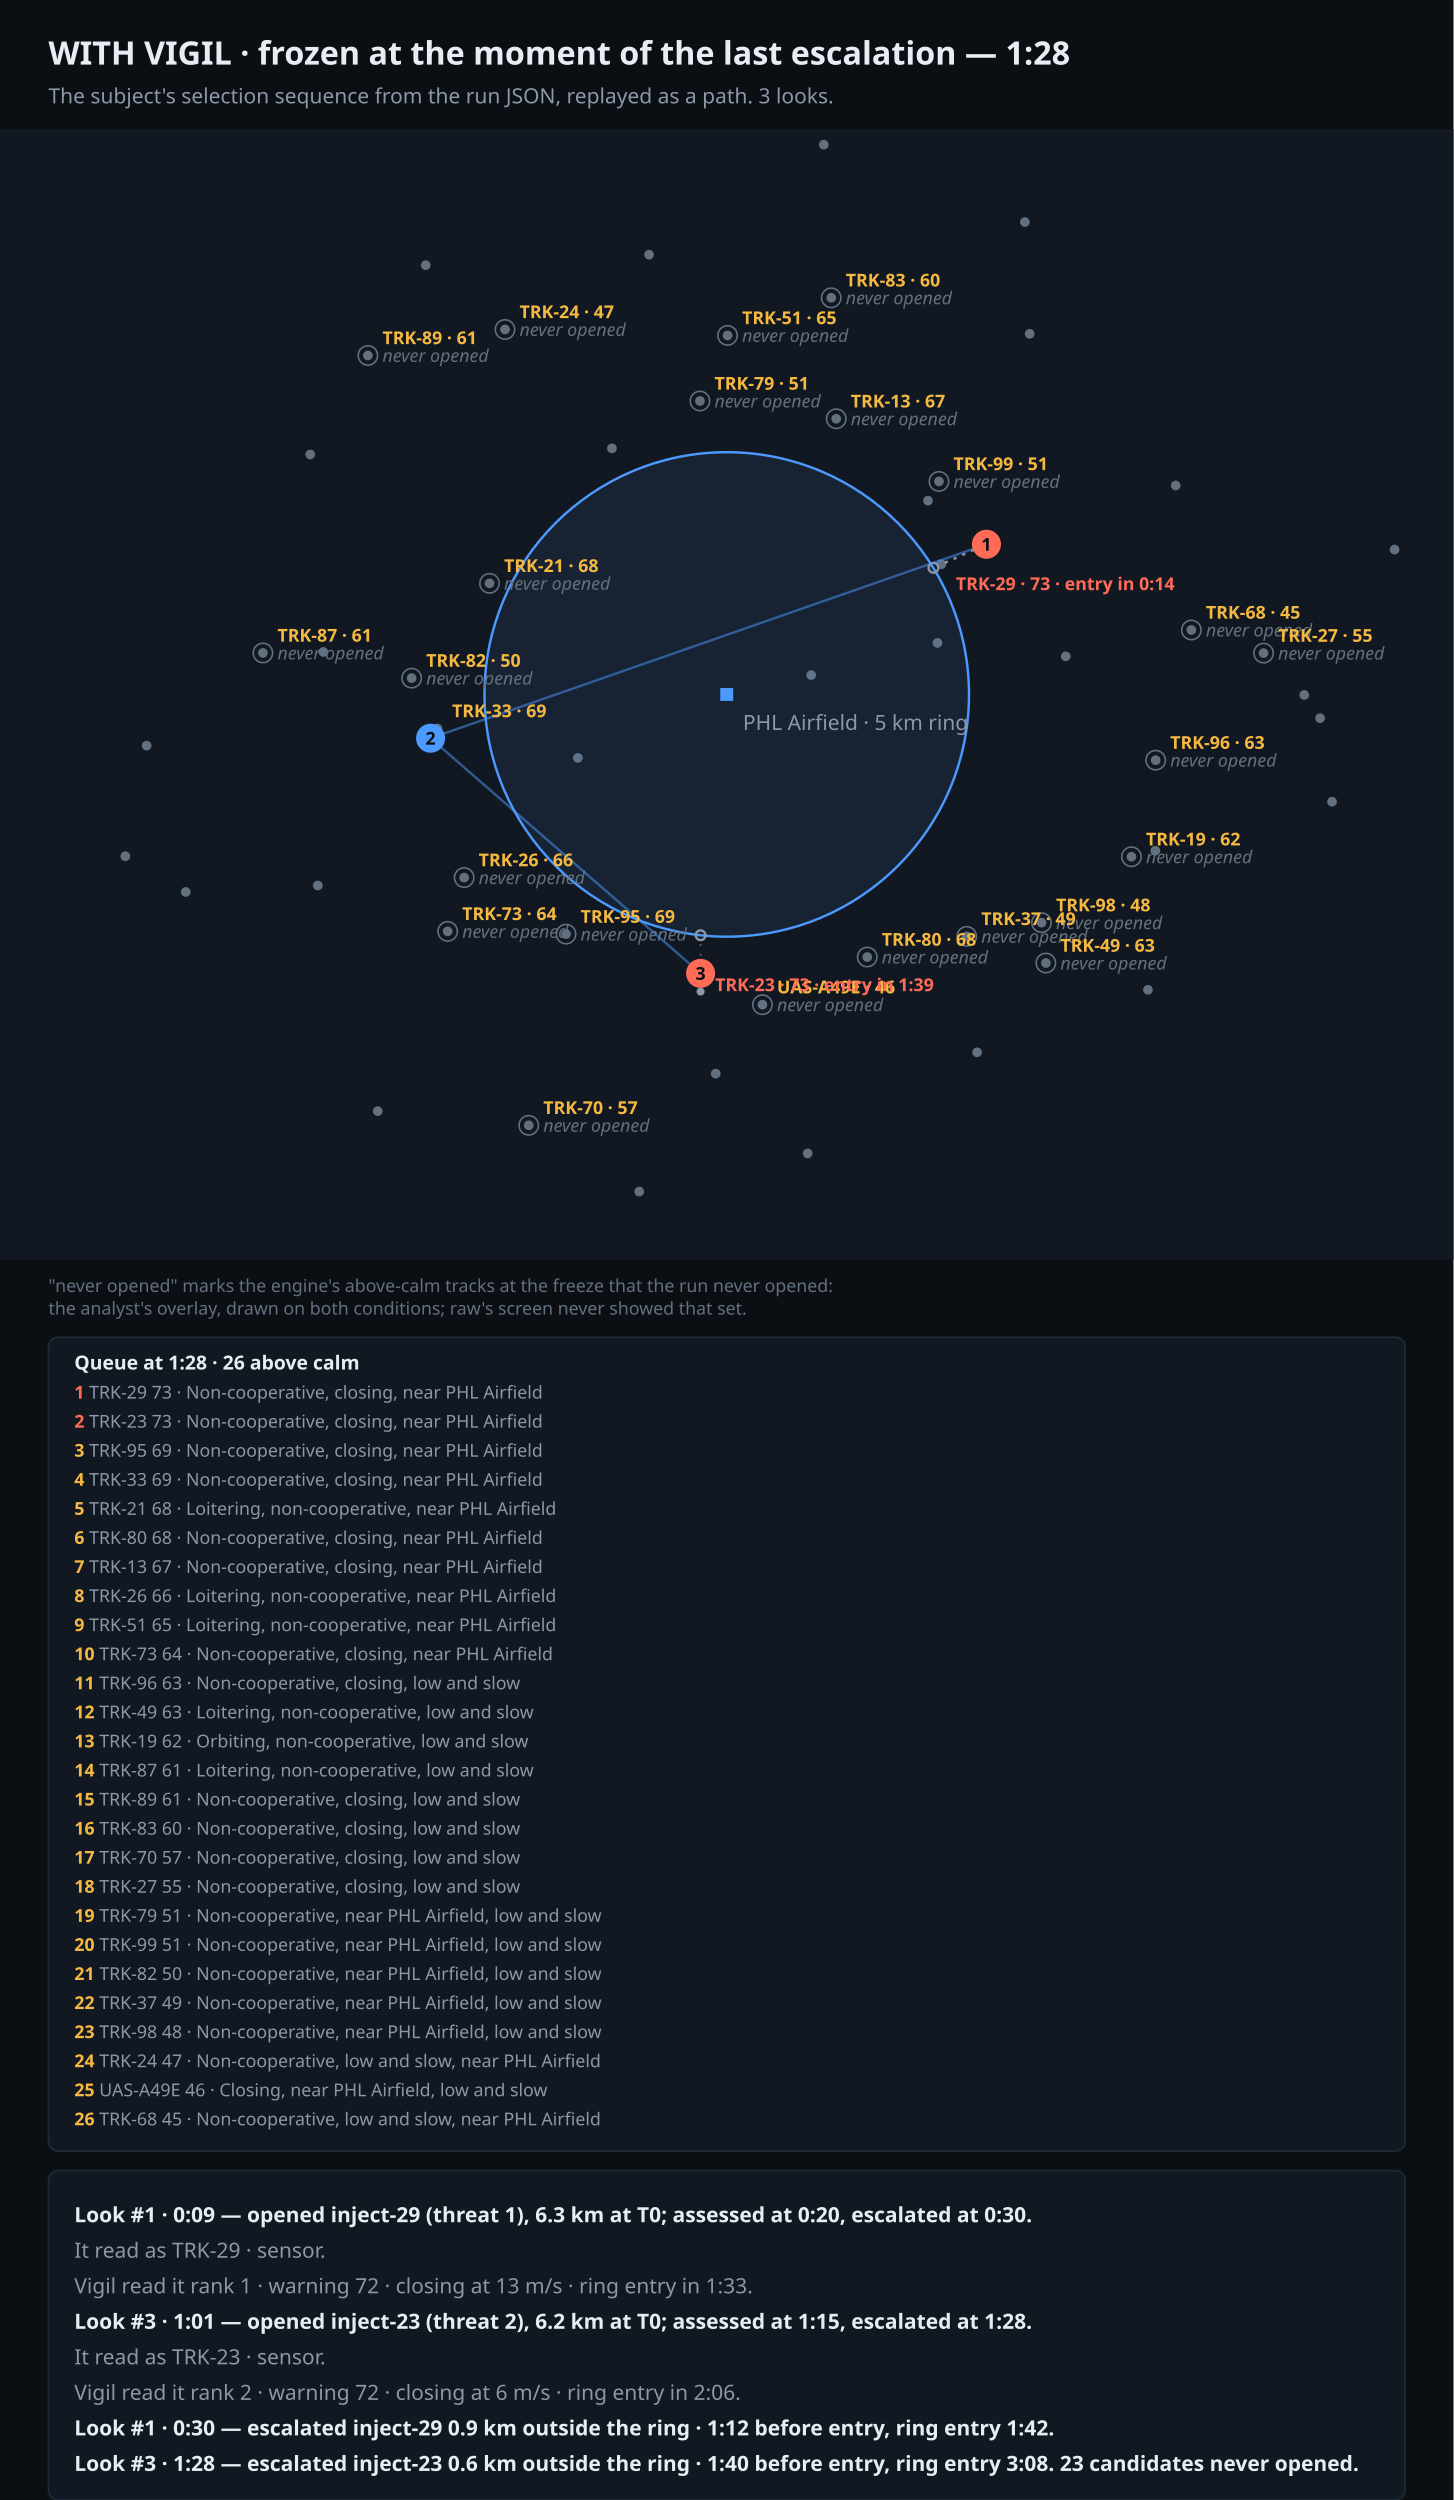
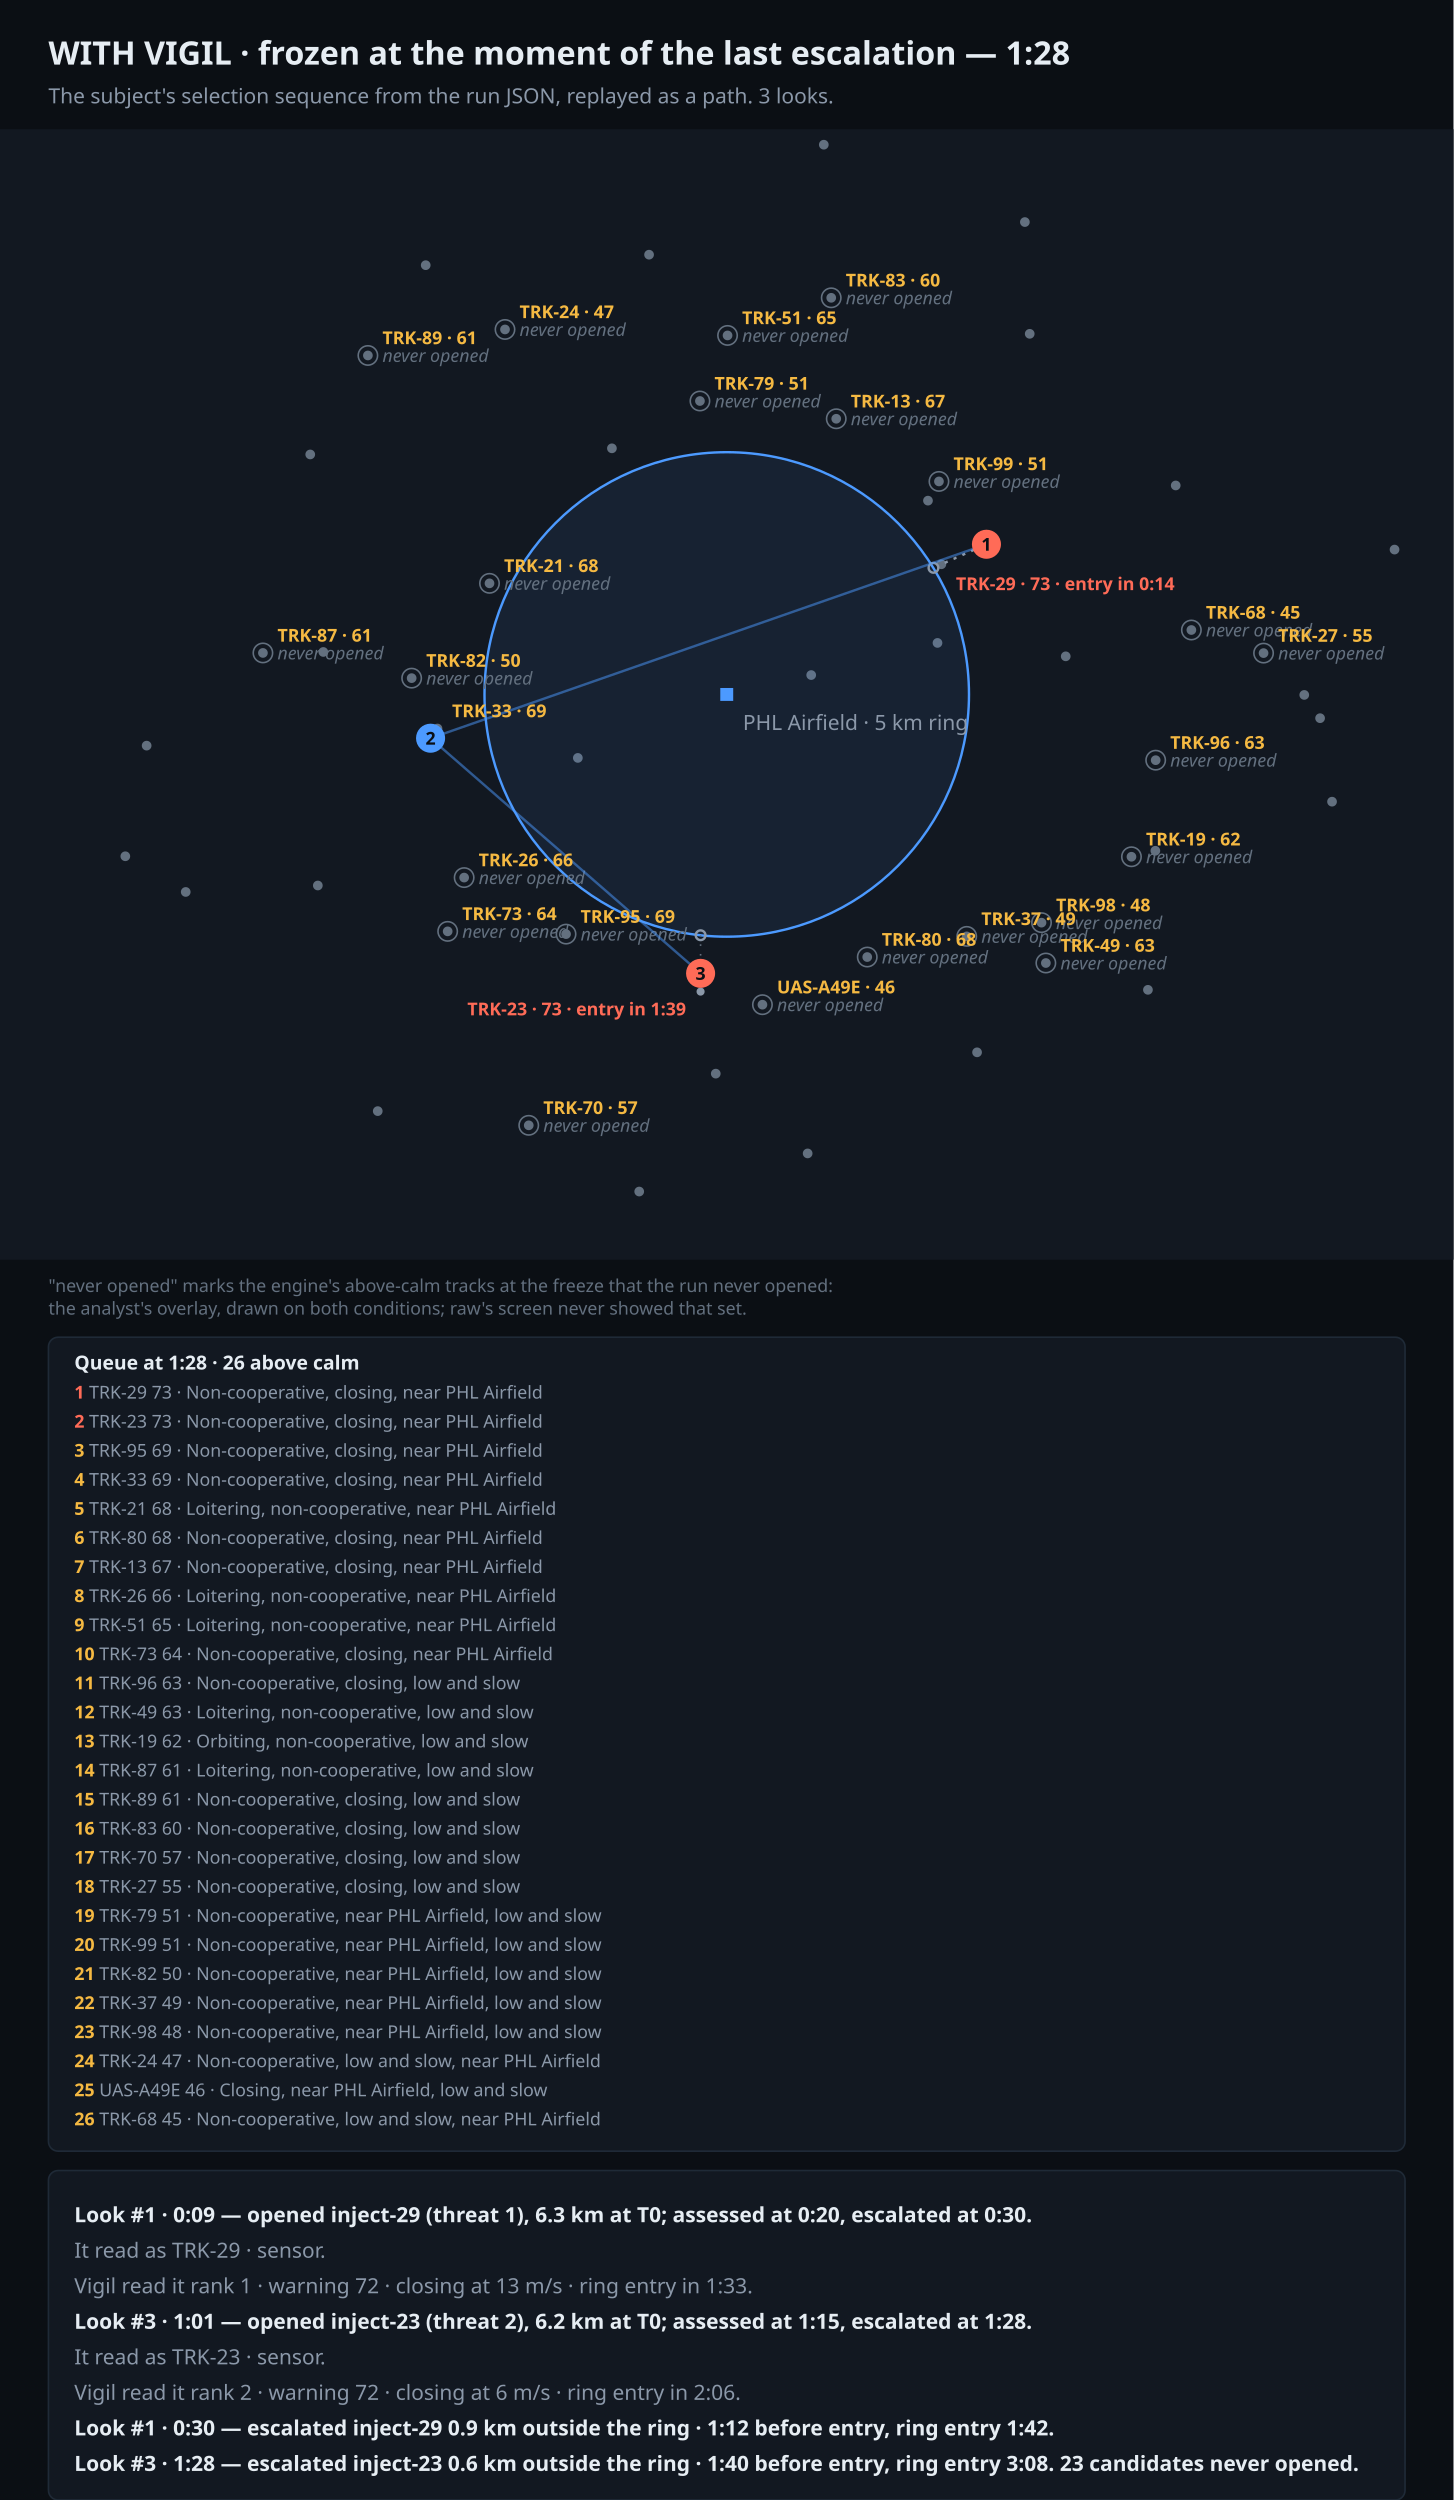
<svg xmlns="http://www.w3.org/2000/svg" width="900" height="1548" viewBox="0 0 900 1548" data-subject="S06" data-scenario="03b" data-mode="vigil" data-run="1">
  <rect width="900" height="1548" fill="#0b0f14" />
  <text x="30" y="40" font-family="system-ui, sans-serif" class="title" font-size="20" font-weight="700" fill="#e6edf3">WITH VIGIL · frozen at the moment of the last escalation — 1:28</text>
  <text x="30" y="64" font-family="system-ui, sans-serif" class="subtitle" font-size="13" fill="#8b98a9">The subject's selection sequence from the run JSON, replayed as a path. 3 looks.</text>
  <defs>
    <clipPath id="panel">
      <rect x="0" y="0" width="900" height="700" />
    </clipPath>
  </defs>
  <g class="map" transform="translate(0 80)" clip-path="url(#panel)">
    <rect width="900" height="700" fill="#121821" />
    <circle class="track" data-id="adsb-a33716" cx="502.3" cy="338" r="3" fill="#63707f" />
    <circle class="track" data-id="adsb-a3a178" cx="863.5" cy="260.3" r="3" fill="#63707f" />
    <circle class="track" data-id="adsb-a3b796" cx="115" cy="472.3" r="3" fill="#63707f" />
    <circle class="track" data-id="adsb-a43667" cx="574.6" cy="230" r="3" fill="#63707f" />
    <circle class="track" data-id="adsb-a7c7f2" cx="817.4" cy="364.7" r="3" fill="#63707f" />
    <circle class="track" data-id="adsb-a8021b" cx="580.5" cy="318.1" r="3" fill="#63707f" />
    <circle class="track" data-id="adsb-a89076" cx="357.8" cy="389.3" r="3" fill="#63707f" />
    <circle class="track" data-id="adsb-aa08fb" cx="634.6" cy="57.5" r="3" fill="#63707f" />
    <circle class="track" data-id="inject-124" cx="378.9" cy="197.6" r="3" fill="#63707f" />
    <circle class="track" data-id="inject-127" cx="605" cy="571.6" r="3" fill="#63707f" />
    <circle class="track" data-id="inject-128" cx="500.1" cy="634.2" r="3" fill="#63707f" />
    <circle class="track" data-id="inject-129" cx="395.8" cy="657.8" r="3" fill="#63707f" />
    <circle class="track" data-id="inject-13" cx="517.8" cy="179.3" r="3" fill="#63707f" />
    <circle class="track" data-id="inject-130" cx="233.9" cy="608" r="3" fill="#63707f" />
    <circle class="track" data-id="inject-131" cx="196.8" cy="468.3" r="3" fill="#63707f" />
    <circle class="track" data-id="inject-132" cx="90.8" cy="381.7" r="3" fill="#63707f" />
    <circle class="track" data-id="inject-133" cx="192.1" cy="201.4" r="3" fill="#63707f" />
    <circle class="track" data-id="inject-134" cx="263.6" cy="84.2" r="3" fill="#63707f" />
    <circle class="track" data-id="inject-135" cx="401.9" cy="77.7" r="3" fill="#63707f" />
    <circle class="track" data-id="inject-136" cx="510.1" cy="9.6" r="3" fill="#63707f" />
    <circle class="track" data-id="inject-137" cx="637.6" cy="126.7" r="3" fill="#63707f" />
    <circle class="track" data-id="inject-138" cx="728" cy="220.6" r="3" fill="#63707f" />
    <circle class="track" data-id="inject-139" cx="807.6" cy="350.3" r="3" fill="#63707f" />
    <circle class="track" data-id="inject-140" cx="715.4" cy="446.8" r="3" fill="#63707f" />
    <circle class="track" data-id="inject-141" cx="710.8" cy="532.9" r="3" fill="#63707f" />
    <circle class="track" data-id="inject-142" cx="659.9" cy="326.4" r="3" fill="#63707f" />
    <circle class="track" data-id="inject-143" cx="77.6" cy="450.2" r="3" fill="#63707f" />
    <circle class="track" data-id="inject-144" cx="472.1" cy="542.1" r="3" fill="#63707f" />
    <circle class="track" data-id="inject-145" cx="200.2" cy="323.7" r="3" fill="#63707f" />
    <circle class="track" data-id="inject-146" cx="824.8" cy="416.4" r="3" fill="#63707f" />
    <circle class="track" data-id="inject-147" cx="443.2" cy="584.8" r="3" fill="#63707f" />
    <circle class="track" data-id="inject-19" cx="700.6" cy="450.5" r="3" fill="#63707f" />
    <circle class="track" data-id="inject-21" cx="303.1" cy="281.2" r="3" fill="#63707f" />
    <circle class="track" data-id="inject-23" cx="433.8" cy="517.7" r="3" fill="#63707f" />
    <circle class="track" data-id="inject-24" cx="312.7" cy="124" r="3" fill="#63707f" />
    <circle class="track" data-id="inject-26" cx="287.4" cy="463.4" r="3" fill="#63707f" />
    <circle class="track" data-id="inject-27" cx="782.4" cy="324.4" r="3" fill="#63707f" />
    <circle class="track" data-id="inject-29" cx="582.9" cy="269.4" r="3" fill="#63707f" />
    <circle class="track" data-id="inject-33" cx="270.9" cy="371.1" r="3" fill="#63707f" />
    <circle class="track" data-id="inject-37" cx="598.6" cy="499.8" r="3" fill="#63707f" />
    <circle class="track" data-id="inject-49" cx="647.6" cy="516.3" r="3" fill="#63707f" />
    <circle class="track" data-id="inject-51" cx="450.5" cy="127.7" r="3" fill="#63707f" />
    <circle class="track" data-id="inject-68" cx="737.7" cy="310.1" r="3" fill="#63707f" />
    <circle class="track" data-id="inject-70" cx="327.4" cy="616.8" r="3" fill="#63707f" />
    <circle class="track" data-id="inject-73" cx="277.2" cy="496.7" r="3" fill="#63707f" />
    <circle class="track" data-id="inject-79" cx="433.4" cy="168.3" r="3" fill="#63707f" />
    <circle class="track" data-id="inject-80" cx="537" cy="512.6" r="3" fill="#63707f" />
    <circle class="track" data-id="inject-82" cx="254.9" cy="339.9" r="3" fill="#63707f" />
    <circle class="track" data-id="inject-83" cx="514.7" cy="104.4" r="3" fill="#63707f" />
    <circle class="track" data-id="inject-87" cx="162.8" cy="324.3" r="3" fill="#63707f" />
    <circle class="track" data-id="inject-89" cx="227.8" cy="140.1" r="3" fill="#63707f" />
    <circle class="track" data-id="inject-95" cx="350.5" cy="498.4" r="3" fill="#63707f" />
    <circle class="track" data-id="inject-96" cx="715.6" cy="390.7" r="3" fill="#63707f" />
    <circle class="track" data-id="inject-98" cx="644.9" cy="491.3" r="3" fill="#63707f" />
    <circle class="track" data-id="inject-99" cx="581.4" cy="218.1" r="3" fill="#63707f" />
    <circle class="ring" cx="450" cy="350" r="150" fill="#4c9aff" fill-opacity="0.08" stroke="#4c9aff" stroke-width="1.5" />
    <rect x="446" y="346" width="8" height="8" fill="#4c9aff" />
    <text x="460" y="372" font-family="system-ui, sans-serif" font-size="13" fill="#8b98a9">PHL Airfield · 5 km ring</text>
    <polyline points="614,255.6 613.7,255.8 613.3,255.9 613,256.1 612.6,256.3 612.2,256.4 611.9,256.6 611.6,256.7 611.2,256.9 610.8,257 610.5,257.2 610.1,257.4 609.8,257.5 609.4,257.7 609.1,257.8 608.7,258 608.4,258.1 608,258.3 607.7,258.4 607.3,258.6 606.9,258.8 606.6,258.9 606.2,259.1 605.9,259.2 605.5,259.4 605.2,259.5 604.8,259.7 604.5,259.9 604.1,260 603.8,260.2 603.4,260.3 603.1,260.5 602.7,260.6 602.3,260.8 602,261 601.7,261.1 601.3,261.3 600.9,261.4 600.6,261.6 600.2,261.7 599.9,261.9 599.5,262.1 599.2,262.2 598.8,262.4 598.5,262.5 598.1,262.7 597.8,262.8 597.4,263 597.1,263.1 596.7,263.3 596.4,263.5 596,263.6 595.7,263.8 595.3,263.9 594.9,264.1 594.6,264.2 594.2,264.4 593.9,264.6 593.5,264.7 593.2,264.9 592.8,265 592.5,265.2 592.1,265.3 591.8,265.5 591.4,265.7 591,265.8 590.7,266 590.4,266.1 590,266.3 589.6,266.4 589.3,266.6 588.9,266.7 588.6,266.9 588.2,267.1 587.9,267.2 587.5,267.4 587.2,267.5 586.8,267.7 586.5,267.8 586.1,268 585.8,268.2 585.4,268.3 585,268.5 584.7,268.6 584.4,268.8 584,268.9 583.6,269.1 583.3,269.3 582.9,269.4" fill="none" class="trail" data-id="inject-29" stroke="#8b98a9" stroke-width="1.5" stroke-dasharray="2 4" />
    <polyline points="582.9,269.4 582.6,269.6 582.2,269.7 581.9,269.9 581.5,270 581.2,270.2 580.8,270.4 580.5,270.5 580.1,270.7 579.8,270.9 579.4,271 579.1,271.2 578.7,271.3 578.3,271.5 578,271.6" fill="none" class="trail-ahead" data-id="inject-29" stroke="#63707f" stroke-width="1" stroke-dasharray="1 5" />
    <circle class="trail-first" data-id="inject-29" cx="614" cy="255.6" r="2.5" fill="#8b98a9" />
    <circle class="entry" data-id="inject-29" cx="578" cy="271.6" r="3" fill="none" stroke="#8b98a9" stroke-width="1.5" />
    <polyline points="433.8,534 433.8,533.8 433.8,533.6 433.8,533.4 433.8,533.3 433.8,533.1 433.8,532.9 433.8,532.7 433.8,532.5 433.8,532.3 433.8,532.1 433.8,532 433.8,531.8 433.8,531.6 433.8,531.4 433.8,531.2 433.8,531 433.8,530.9 433.8,530.7 433.8,530.5 433.8,530.3 433.8,530.1 433.8,529.9 433.8,529.7 433.8,529.6 433.8,529.4 433.8,529.2 433.8,529 433.8,528.8 433.8,528.6 433.8,528.4 433.8,528.3 433.8,528.1 433.8,527.9 433.8,527.7 433.8,527.5 433.8,527.3 433.8,527.2 433.8,527 433.8,526.8 433.8,526.6 433.8,526.4 433.8,526.2 433.8,526 433.8,525.9 433.8,525.7 433.8,525.5 433.8,525.3 433.8,525.1 433.8,524.9 433.8,524.7 433.8,524.6 433.8,524.4 433.8,524.2 433.8,524 433.8,523.8 433.8,523.6 433.8,523.4 433.8,523.3 433.8,523.1 433.8,522.9 433.8,522.7 433.8,522.5 433.8,522.3 433.8,522.2 433.8,522 433.8,521.8 433.8,521.6 433.8,521.4 433.8,521.2 433.8,521 433.8,520.9 433.8,520.7 433.8,520.5 433.8,520.3 433.8,520.1 433.8,519.9 433.8,519.7 433.8,519.6 433.8,519.4 433.8,519.2 433.8,519 433.8,518.8 433.8,518.6 433.8,518.4 433.8,518.2 433.8,518 433.8,517.9 433.8,517.7" fill="none" class="trail" data-id="inject-23" stroke="#8b98a9" stroke-width="1.5" stroke-dasharray="2 4" />
    <polyline points="433.8,517.7 433.8,517.5 433.8,517.3 433.8,517.1 433.8,516.9 433.8,516.8 433.8,516.6 433.8,516.4 433.8,516.2 433.8,516 433.8,515.8 433.8,515.6 433.8,515.5 433.8,515.3 433.8,515.1 433.8,514.9 433.8,514.7 433.8,514.5 433.8,514.3 433.8,514.2 433.8,514 433.8,513.8 433.8,513.6 433.8,513.4 433.8,513.2 433.8,513.1 433.8,512.9 433.8,512.7 433.8,512.5 433.8,512.3 433.8,512.1 433.8,511.9 433.8,511.8 433.8,511.6 433.8,511.4 433.8,511.2 433.8,511 433.8,510.8 433.8,510.6 433.8,510.5 433.8,510.3 433.8,510.1 433.8,509.9 433.8,509.7 433.8,509.5 433.8,509.4 433.8,509.2 433.8,509 433.8,508.8 433.8,508.6 433.8,508.4 433.8,508.2 433.8,508.1 433.8,507.9 433.8,507.7 433.8,507.5 433.8,507.3 433.8,507.1 433.8,506.9 433.8,506.8 433.8,506.6 433.8,506.4 433.8,506.2 433.8,506 433.8,505.8 433.8,505.7 433.8,505.5 433.8,505.3 433.8,505.1 433.8,504.9 433.8,504.7 433.8,504.5 433.8,504.4 433.8,504.2 433.8,504 433.8,503.8 433.8,503.6 433.8,503.4 433.8,503.2 433.8,503.1 433.8,502.9 433.8,502.7 433.8,502.5 433.8,502.3 433.8,502.1 433.8,501.9 433.8,501.8 433.8,501.6 433.8,501.4 433.8,501.2 433.8,501 433.8,500.8 433.8,500.6 433.8,500.4 433.8,500.3 433.8,500.1 433.8,499.9 433.8,499.7 433.8,499.5 433.8,499.3 433.8,499.1" fill="none" class="trail-ahead" data-id="inject-23" stroke="#63707f" stroke-width="1" stroke-dasharray="1 5" />
    <circle class="trail-first" data-id="inject-23" cx="433.8" cy="534" r="2.5" fill="#8b98a9" />
    <circle class="entry" data-id="inject-23" cx="433.8" cy="499.1" r="3" fill="none" stroke="#8b98a9" stroke-width="1.5" />
    <circle class="never-opened" data-id="inject-95" cx="350.5" cy="498.4" r="6" fill="none" stroke="#63707f" stroke-width="1" />
    <text x="359.5" y="502.4" font-family="system-ui, sans-serif" font-size="11" font-style="italic" fill="#63707f">never opened</text>
    <circle class="never-opened" data-id="inject-21" cx="303.1" cy="281.2" r="6" fill="none" stroke="#63707f" stroke-width="1" />
    <text x="312.1" y="285.2" font-family="system-ui, sans-serif" font-size="11" font-style="italic" fill="#63707f">never opened</text>
    <circle class="never-opened" data-id="inject-80" cx="537" cy="512.6" r="6" fill="none" stroke="#63707f" stroke-width="1" />
    <text x="546" y="516.6" font-family="system-ui, sans-serif" font-size="11" font-style="italic" fill="#63707f">never opened</text>
    <circle class="never-opened" data-id="inject-13" cx="517.8" cy="179.3" r="6" fill="none" stroke="#63707f" stroke-width="1" />
    <text x="526.8" y="183.3" font-family="system-ui, sans-serif" font-size="11" font-style="italic" fill="#63707f">never opened</text>
    <circle class="never-opened" data-id="inject-26" cx="287.4" cy="463.4" r="6" fill="none" stroke="#63707f" stroke-width="1" />
    <text x="296.4" y="467.4" font-family="system-ui, sans-serif" font-size="11" font-style="italic" fill="#63707f">never opened</text>
    <circle class="never-opened" data-id="inject-51" cx="450.5" cy="127.7" r="6" fill="none" stroke="#63707f" stroke-width="1" />
    <text x="459.5" y="131.7" font-family="system-ui, sans-serif" font-size="11" font-style="italic" fill="#63707f">never opened</text>
    <circle class="never-opened" data-id="inject-73" cx="277.2" cy="496.7" r="6" fill="none" stroke="#63707f" stroke-width="1" />
    <text x="286.2" y="500.7" font-family="system-ui, sans-serif" font-size="11" font-style="italic" fill="#63707f">never opened</text>
    <circle class="never-opened" data-id="inject-96" cx="715.6" cy="390.7" r="6" fill="none" stroke="#63707f" stroke-width="1" />
    <text x="724.6" y="394.7" font-family="system-ui, sans-serif" font-size="11" font-style="italic" fill="#63707f">never opened</text>
    <circle class="never-opened" data-id="inject-49" cx="647.6" cy="516.3" r="6" fill="none" stroke="#63707f" stroke-width="1" />
    <text x="656.6" y="520.3" font-family="system-ui, sans-serif" font-size="11" font-style="italic" fill="#63707f">never opened</text>
    <circle class="never-opened" data-id="inject-19" cx="700.6" cy="450.5" r="6" fill="none" stroke="#63707f" stroke-width="1" />
    <text x="709.6" y="454.5" font-family="system-ui, sans-serif" font-size="11" font-style="italic" fill="#63707f">never opened</text>
    <circle class="never-opened" data-id="inject-87" cx="162.8" cy="324.3" r="6" fill="none" stroke="#63707f" stroke-width="1" />
    <text x="171.8" y="328.3" font-family="system-ui, sans-serif" font-size="11" font-style="italic" fill="#63707f">never opened</text>
    <circle class="never-opened" data-id="inject-89" cx="227.8" cy="140.1" r="6" fill="none" stroke="#63707f" stroke-width="1" />
    <text x="236.8" y="144.1" font-family="system-ui, sans-serif" font-size="11" font-style="italic" fill="#63707f">never opened</text>
    <circle class="never-opened" data-id="inject-83" cx="514.7" cy="104.4" r="6" fill="none" stroke="#63707f" stroke-width="1" />
    <text x="523.7" y="108.4" font-family="system-ui, sans-serif" font-size="11" font-style="italic" fill="#63707f">never opened</text>
    <circle class="never-opened" data-id="inject-70" cx="327.4" cy="616.8" r="6" fill="none" stroke="#63707f" stroke-width="1" />
    <text x="336.4" y="620.8" font-family="system-ui, sans-serif" font-size="11" font-style="italic" fill="#63707f">never opened</text>
    <circle class="never-opened" data-id="inject-27" cx="782.4" cy="324.4" r="6" fill="none" stroke="#63707f" stroke-width="1" />
    <text x="791.4" y="328.4" font-family="system-ui, sans-serif" font-size="11" font-style="italic" fill="#63707f">never opened</text>
    <circle class="never-opened" data-id="inject-79" cx="433.4" cy="168.3" r="6" fill="none" stroke="#63707f" stroke-width="1" />
    <text x="442.4" y="172.3" font-family="system-ui, sans-serif" font-size="11" font-style="italic" fill="#63707f">never opened</text>
    <circle class="never-opened" data-id="inject-99" cx="581.4" cy="218.1" r="6" fill="none" stroke="#63707f" stroke-width="1" />
    <text x="590.4" y="222.1" font-family="system-ui, sans-serif" font-size="11" font-style="italic" fill="#63707f">never opened</text>
    <circle class="never-opened" data-id="inject-82" cx="254.9" cy="339.9" r="6" fill="none" stroke="#63707f" stroke-width="1" />
    <text x="263.9" y="343.9" font-family="system-ui, sans-serif" font-size="11" font-style="italic" fill="#63707f">never opened</text>
    <circle class="never-opened" data-id="inject-37" cx="598.6" cy="499.8" r="6" fill="none" stroke="#63707f" stroke-width="1" />
    <text x="607.6" y="503.8" font-family="system-ui, sans-serif" font-size="11" font-style="italic" fill="#63707f">never opened</text>
    <circle class="never-opened" data-id="inject-98" cx="644.9" cy="491.3" r="6" fill="none" stroke="#63707f" stroke-width="1" />
    <text x="653.9" y="495.3" font-family="system-ui, sans-serif" font-size="11" font-style="italic" fill="#63707f">never opened</text>
    <circle class="never-opened" data-id="inject-24" cx="312.7" cy="124" r="6" fill="none" stroke="#63707f" stroke-width="1" />
    <text x="321.7" y="128" font-family="system-ui, sans-serif" font-size="11" font-style="italic" fill="#63707f">never opened</text>
    <circle class="never-opened" data-id="inject-144" cx="472.1" cy="542.1" r="6" fill="none" stroke="#63707f" stroke-width="1" />
    <text x="481.1" y="546.1" font-family="system-ui, sans-serif" font-size="11" font-style="italic" fill="#63707f">never opened</text>
    <circle class="never-opened" data-id="inject-68" cx="737.7" cy="310.1" r="6" fill="none" stroke="#63707f" stroke-width="1" />
    <text x="746.7" y="314.1" font-family="system-ui, sans-serif" font-size="11" font-style="italic" fill="#63707f">never opened</text>
    <polyline points="610.8,257 266.6,377.1 433.8,522.7" fill="none" class="path" stroke="#4c9aff" stroke-opacity="0.5" stroke-width="1.5" />
    <circle class="hop" data-k="1" data-id="inject-29" data-t="9" cx="610.8" cy="257" r="9" fill="#ff6b57" />
    <text x="610.8" y="261" font-family="system-ui, sans-serif" font-size="11" font-weight="700" text-anchor="middle" fill="#0b0f14">1</text>
    <circle class="hop" data-k="2" data-id="inject-33" data-t="44" cx="266.6" cy="377.1" r="9" fill="#4c9aff" />
    <text x="266.6" y="381.1" font-family="system-ui, sans-serif" font-size="11" font-weight="700" text-anchor="middle" fill="#0b0f14">2</text>
    <circle class="hop" data-k="3" data-id="inject-23" data-t="61" cx="433.8" cy="522.7" r="9" fill="#ff6b57" />
    <text x="433.8" y="526.7" font-family="system-ui, sans-serif" font-size="11" font-weight="700" text-anchor="middle" fill="#0b0f14">3</text>
    <text x="359.5" y="491.4" font-family="system-ui, sans-serif" class="vigil-label" data-id="inject-95" font-size="11" font-weight="600" fill="#f5b942">TRK-95 · 69</text>
    <text x="279.9" y="364.1" font-family="system-ui, sans-serif" class="vigil-label" data-id="inject-33" font-size="11" font-weight="600" fill="#f5b942">TRK-33 · 69</text>
    <text x="312.1" y="274.2" font-family="system-ui, sans-serif" class="vigil-label" data-id="inject-21" font-size="11" font-weight="600" fill="#f5b942">TRK-21 · 68</text>
    <text x="546" y="505.6" font-family="system-ui, sans-serif" class="vigil-label" data-id="inject-80" font-size="11" font-weight="600" fill="#f5b942">TRK-80 · 68</text>
    <text x="526.8" y="172.3" font-family="system-ui, sans-serif" class="vigil-label" data-id="inject-13" font-size="11" font-weight="600" fill="#f5b942">TRK-13 · 67</text>
    <text x="296.4" y="456.4" font-family="system-ui, sans-serif" class="vigil-label" data-id="inject-26" font-size="11" font-weight="600" fill="#f5b942">TRK-26 · 66</text>
    <text x="459.5" y="120.7" font-family="system-ui, sans-serif" class="vigil-label" data-id="inject-51" font-size="11" font-weight="600" fill="#f5b942">TRK-51 · 65</text>
    <text x="286.2" y="489.7" font-family="system-ui, sans-serif" class="vigil-label" data-id="inject-73" font-size="11" font-weight="600" fill="#f5b942">TRK-73 · 64</text>
    <text x="724.6" y="383.7" font-family="system-ui, sans-serif" class="vigil-label" data-id="inject-96" font-size="11" font-weight="600" fill="#f5b942">TRK-96 · 63</text>
    <text x="656.6" y="509.3" font-family="system-ui, sans-serif" class="vigil-label" data-id="inject-49" font-size="11" font-weight="600" fill="#f5b942">TRK-49 · 63</text>
    <text x="709.6" y="443.5" font-family="system-ui, sans-serif" class="vigil-label" data-id="inject-19" font-size="11" font-weight="600" fill="#f5b942">TRK-19 · 62</text>
    <text x="171.8" y="317.3" font-family="system-ui, sans-serif" class="vigil-label" data-id="inject-87" font-size="11" font-weight="600" fill="#f5b942">TRK-87 · 61</text>
    <text x="236.8" y="133.1" font-family="system-ui, sans-serif" class="vigil-label" data-id="inject-89" font-size="11" font-weight="600" fill="#f5b942">TRK-89 · 61</text>
    <text x="523.7" y="97.4" font-family="system-ui, sans-serif" class="vigil-label" data-id="inject-83" font-size="11" font-weight="600" fill="#f5b942">TRK-83 · 60</text>
    <text x="336.4" y="609.8" font-family="system-ui, sans-serif" class="vigil-label" data-id="inject-70" font-size="11" font-weight="600" fill="#f5b942">TRK-70 · 57</text>
    <text x="791.4" y="317.4" font-family="system-ui, sans-serif" class="vigil-label" data-id="inject-27" font-size="11" font-weight="600" fill="#f5b942">TRK-27 · 55</text>
    <text x="442.4" y="161.3" font-family="system-ui, sans-serif" class="vigil-label" data-id="inject-79" font-size="11" font-weight="600" fill="#f5b942">TRK-79 · 51</text>
    <text x="590.4" y="211.1" font-family="system-ui, sans-serif" class="vigil-label" data-id="inject-99" font-size="11" font-weight="600" fill="#f5b942">TRK-99 · 51</text>
    <text x="263.9" y="332.9" font-family="system-ui, sans-serif" class="vigil-label" data-id="inject-82" font-size="11" font-weight="600" fill="#f5b942">TRK-82 · 50</text>
    <text x="607.6" y="492.8" font-family="system-ui, sans-serif" class="vigil-label" data-id="inject-37" font-size="11" font-weight="600" fill="#f5b942">TRK-37 · 49</text>
    <text x="653.9" y="484.3" font-family="system-ui, sans-serif" class="vigil-label" data-id="inject-98" font-size="11" font-weight="600" fill="#f5b942">TRK-98 · 48</text>
    <text x="321.7" y="117" font-family="system-ui, sans-serif" class="vigil-label" data-id="inject-24" font-size="11" font-weight="600" fill="#f5b942">TRK-24 · 47</text>
    <text x="481.1" y="535.1" font-family="system-ui, sans-serif" class="vigil-label" data-id="inject-144" font-size="11" font-weight="600" fill="#f5b942">UAS-A49E · 46</text>
    <text x="746.7" y="303.1" font-family="system-ui, sans-serif" class="vigil-label" data-id="inject-68" font-size="11" font-weight="600" fill="#f5b942">TRK-68 · 45</text>
    <text x="591.9" y="285.4" font-family="system-ui, sans-serif" class="vigil-threat-label" data-id="inject-29" font-size="11" font-weight="600" fill="#ff6b57">TRK-29 · 73 · entry in 0:14</text>
-     <text x="442.8" y="533.7" font-family="system-ui, sans-serif" class="vigil-threat-label" data-id="inject-23" font-size="11" font-weight="600" fill="#ff6b57">TRK-23 · 73 · entry in 1:39</text>
+     <text x="424.8" y="548.7" font-family="system-ui, sans-serif" class="vigil-threat-label" data-id="inject-23" font-size="11" font-weight="600" text-anchor="end" fill="#ff6b57">TRK-23 · 73 · entry in 1:39</text>
  </g>
  <text x="30" y="800" font-family="system-ui, sans-serif" class="footnote" font-size="11" fill="#63707f">"never opened" marks the engine's above-calm tracks at the freeze that the run never opened:</text>
  <text x="30" y="814" font-family="system-ui, sans-serif" class="footnote" font-size="11" fill="#63707f">the analyst's overlay, drawn on both conditions; raw's screen never showed that set.</text>
  <rect class="vigil-queue" x="30" y="828" width="840" height="504" rx="6" fill="#121821" stroke="#1f2a37" />
  <text x="46" y="848" font-family="system-ui, sans-serif" class="vigil-queue-title" font-size="12" font-weight="700" fill="#e6edf3">Queue at 1:28 · 26 above calm</text>
  <text x="46" y="866" font-family="system-ui, sans-serif" class="vigil-queue-line" data-id="inject-29" font-size="11" fill="#8b98a9">
    <tspan font-weight="700" fill="#ff6b57">1</tspan> TRK-29 73 · Non-cooperative, closing, near PHL Airfield</text>
  <text x="46" y="884" font-family="system-ui, sans-serif" class="vigil-queue-line" data-id="inject-23" font-size="11" fill="#8b98a9">
    <tspan font-weight="700" fill="#ff6b57">2</tspan> TRK-23 73 · Non-cooperative, closing, near PHL Airfield</text>
  <text x="46" y="902" font-family="system-ui, sans-serif" class="vigil-queue-line" data-id="inject-95" font-size="11" fill="#8b98a9">
    <tspan font-weight="700" fill="#f5b942">3</tspan> TRK-95 69 · Non-cooperative, closing, near PHL Airfield</text>
  <text x="46" y="920" font-family="system-ui, sans-serif" class="vigil-queue-line" data-id="inject-33" font-size="11" fill="#8b98a9">
    <tspan font-weight="700" fill="#f5b942">4</tspan> TRK-33 69 · Non-cooperative, closing, near PHL Airfield</text>
  <text x="46" y="938" font-family="system-ui, sans-serif" class="vigil-queue-line" data-id="inject-21" font-size="11" fill="#8b98a9">
    <tspan font-weight="700" fill="#f5b942">5</tspan> TRK-21 68 · Loitering, non-cooperative, near PHL Airfield</text>
  <text x="46" y="956" font-family="system-ui, sans-serif" class="vigil-queue-line" data-id="inject-80" font-size="11" fill="#8b98a9">
    <tspan font-weight="700" fill="#f5b942">6</tspan> TRK-80 68 · Non-cooperative, closing, near PHL Airfield</text>
  <text x="46" y="974" font-family="system-ui, sans-serif" class="vigil-queue-line" data-id="inject-13" font-size="11" fill="#8b98a9">
    <tspan font-weight="700" fill="#f5b942">7</tspan> TRK-13 67 · Non-cooperative, closing, near PHL Airfield</text>
  <text x="46" y="992" font-family="system-ui, sans-serif" class="vigil-queue-line" data-id="inject-26" font-size="11" fill="#8b98a9">
    <tspan font-weight="700" fill="#f5b942">8</tspan> TRK-26 66 · Loitering, non-cooperative, near PHL Airfield</text>
  <text x="46" y="1010" font-family="system-ui, sans-serif" class="vigil-queue-line" data-id="inject-51" font-size="11" fill="#8b98a9">
    <tspan font-weight="700" fill="#f5b942">9</tspan> TRK-51 65 · Loitering, non-cooperative, near PHL Airfield</text>
  <text x="46" y="1028" font-family="system-ui, sans-serif" class="vigil-queue-line" data-id="inject-73" font-size="11" fill="#8b98a9">
    <tspan font-weight="700" fill="#f5b942">10</tspan> TRK-73 64 · Non-cooperative, closing, near PHL Airfield</text>
  <text x="46" y="1046" font-family="system-ui, sans-serif" class="vigil-queue-line" data-id="inject-96" font-size="11" fill="#8b98a9">
    <tspan font-weight="700" fill="#f5b942">11</tspan> TRK-96 63 · Non-cooperative, closing, low and slow</text>
  <text x="46" y="1064" font-family="system-ui, sans-serif" class="vigil-queue-line" data-id="inject-49" font-size="11" fill="#8b98a9">
    <tspan font-weight="700" fill="#f5b942">12</tspan> TRK-49 63 · Loitering, non-cooperative, low and slow</text>
  <text x="46" y="1082" font-family="system-ui, sans-serif" class="vigil-queue-line" data-id="inject-19" font-size="11" fill="#8b98a9">
    <tspan font-weight="700" fill="#f5b942">13</tspan> TRK-19 62 · Orbiting, non-cooperative, low and slow</text>
  <text x="46" y="1100" font-family="system-ui, sans-serif" class="vigil-queue-line" data-id="inject-87" font-size="11" fill="#8b98a9">
    <tspan font-weight="700" fill="#f5b942">14</tspan> TRK-87 61 · Loitering, non-cooperative, low and slow</text>
  <text x="46" y="1118" font-family="system-ui, sans-serif" class="vigil-queue-line" data-id="inject-89" font-size="11" fill="#8b98a9">
    <tspan font-weight="700" fill="#f5b942">15</tspan> TRK-89 61 · Non-cooperative, closing, low and slow</text>
  <text x="46" y="1136" font-family="system-ui, sans-serif" class="vigil-queue-line" data-id="inject-83" font-size="11" fill="#8b98a9">
    <tspan font-weight="700" fill="#f5b942">16</tspan> TRK-83 60 · Non-cooperative, closing, low and slow</text>
  <text x="46" y="1154" font-family="system-ui, sans-serif" class="vigil-queue-line" data-id="inject-70" font-size="11" fill="#8b98a9">
    <tspan font-weight="700" fill="#f5b942">17</tspan> TRK-70 57 · Non-cooperative, closing, low and slow</text>
  <text x="46" y="1172" font-family="system-ui, sans-serif" class="vigil-queue-line" data-id="inject-27" font-size="11" fill="#8b98a9">
    <tspan font-weight="700" fill="#f5b942">18</tspan> TRK-27 55 · Non-cooperative, closing, low and slow</text>
  <text x="46" y="1190" font-family="system-ui, sans-serif" class="vigil-queue-line" data-id="inject-79" font-size="11" fill="#8b98a9">
    <tspan font-weight="700" fill="#f5b942">19</tspan> TRK-79 51 · Non-cooperative, near PHL Airfield, low and slow</text>
  <text x="46" y="1208" font-family="system-ui, sans-serif" class="vigil-queue-line" data-id="inject-99" font-size="11" fill="#8b98a9">
    <tspan font-weight="700" fill="#f5b942">20</tspan> TRK-99 51 · Non-cooperative, near PHL Airfield, low and slow</text>
  <text x="46" y="1226" font-family="system-ui, sans-serif" class="vigil-queue-line" data-id="inject-82" font-size="11" fill="#8b98a9">
    <tspan font-weight="700" fill="#f5b942">21</tspan> TRK-82 50 · Non-cooperative, near PHL Airfield, low and slow</text>
  <text x="46" y="1244" font-family="system-ui, sans-serif" class="vigil-queue-line" data-id="inject-37" font-size="11" fill="#8b98a9">
    <tspan font-weight="700" fill="#f5b942">22</tspan> TRK-37 49 · Non-cooperative, near PHL Airfield, low and slow</text>
  <text x="46" y="1262" font-family="system-ui, sans-serif" class="vigil-queue-line" data-id="inject-98" font-size="11" fill="#8b98a9">
    <tspan font-weight="700" fill="#f5b942">23</tspan> TRK-98 48 · Non-cooperative, near PHL Airfield, low and slow</text>
  <text x="46" y="1280" font-family="system-ui, sans-serif" class="vigil-queue-line" data-id="inject-24" font-size="11" fill="#8b98a9">
    <tspan font-weight="700" fill="#f5b942">24</tspan> TRK-24 47 · Non-cooperative, low and slow, near PHL Airfield</text>
  <text x="46" y="1298" font-family="system-ui, sans-serif" class="vigil-queue-line" data-id="inject-144" font-size="11" fill="#8b98a9">
    <tspan font-weight="700" fill="#f5b942">25</tspan> UAS-A49E 46 · Closing, near PHL Airfield, low and slow</text>
  <text x="46" y="1316" font-family="system-ui, sans-serif" class="vigil-queue-line" data-id="inject-68" font-size="11" fill="#8b98a9">
    <tspan font-weight="700" fill="#f5b942">26</tspan> TRK-68 45 · Non-cooperative, low and slow, near PHL Airfield</text>
  <rect x="30" y="1344" width="840" height="204" rx="6" fill="#121821" stroke="#1f2a37" />
  <text x="46" y="1376" font-family="system-ui, sans-serif" class="caption" font-size="13" font-weight="600" fill="#e6edf3">Look #1 · 0:09 — opened inject-29 (threat 1), 6.3 km at T0; assessed at 0:20, escalated at 0:30.</text>
  <text x="46" y="1398" font-family="system-ui, sans-serif" class="caption" font-size="13" fill="#8b98a9">It read as TRK-29 · sensor.</text>
  <text x="46" y="1420" font-family="system-ui, sans-serif" class="caption" font-size="13" fill="#8b98a9">Vigil read it rank 1 · warning 72 · closing at 13 m/s · ring entry in 1:33.</text>
  <text x="46" y="1442" font-family="system-ui, sans-serif" class="caption" font-size="13" font-weight="600" fill="#e6edf3">Look #3 · 1:01 — opened inject-23 (threat 2), 6.2 km at T0; assessed at 1:15, escalated at 1:28.</text>
  <text x="46" y="1464" font-family="system-ui, sans-serif" class="caption" font-size="13" fill="#8b98a9">It read as TRK-23 · sensor.</text>
  <text x="46" y="1486" font-family="system-ui, sans-serif" class="caption" font-size="13" fill="#8b98a9">Vigil read it rank 2 · warning 72 · closing at 6 m/s · ring entry in 2:06.</text>
  <text x="46" y="1508" font-family="system-ui, sans-serif" class="caption" font-size="13" font-weight="600" fill="#e6edf3">Look #1 · 0:30 — escalated inject-29 0.9 km outside the ring · 1:12 before entry, ring entry 1:42.</text>
  <text x="46" y="1530" font-family="system-ui, sans-serif" class="caption" font-size="13" font-weight="600" fill="#e6edf3">Look #3 · 1:28 — escalated inject-23 0.6 km outside the ring · 1:40 before entry, ring entry 3:08. 23 candidates never opened.</text>
</svg>
